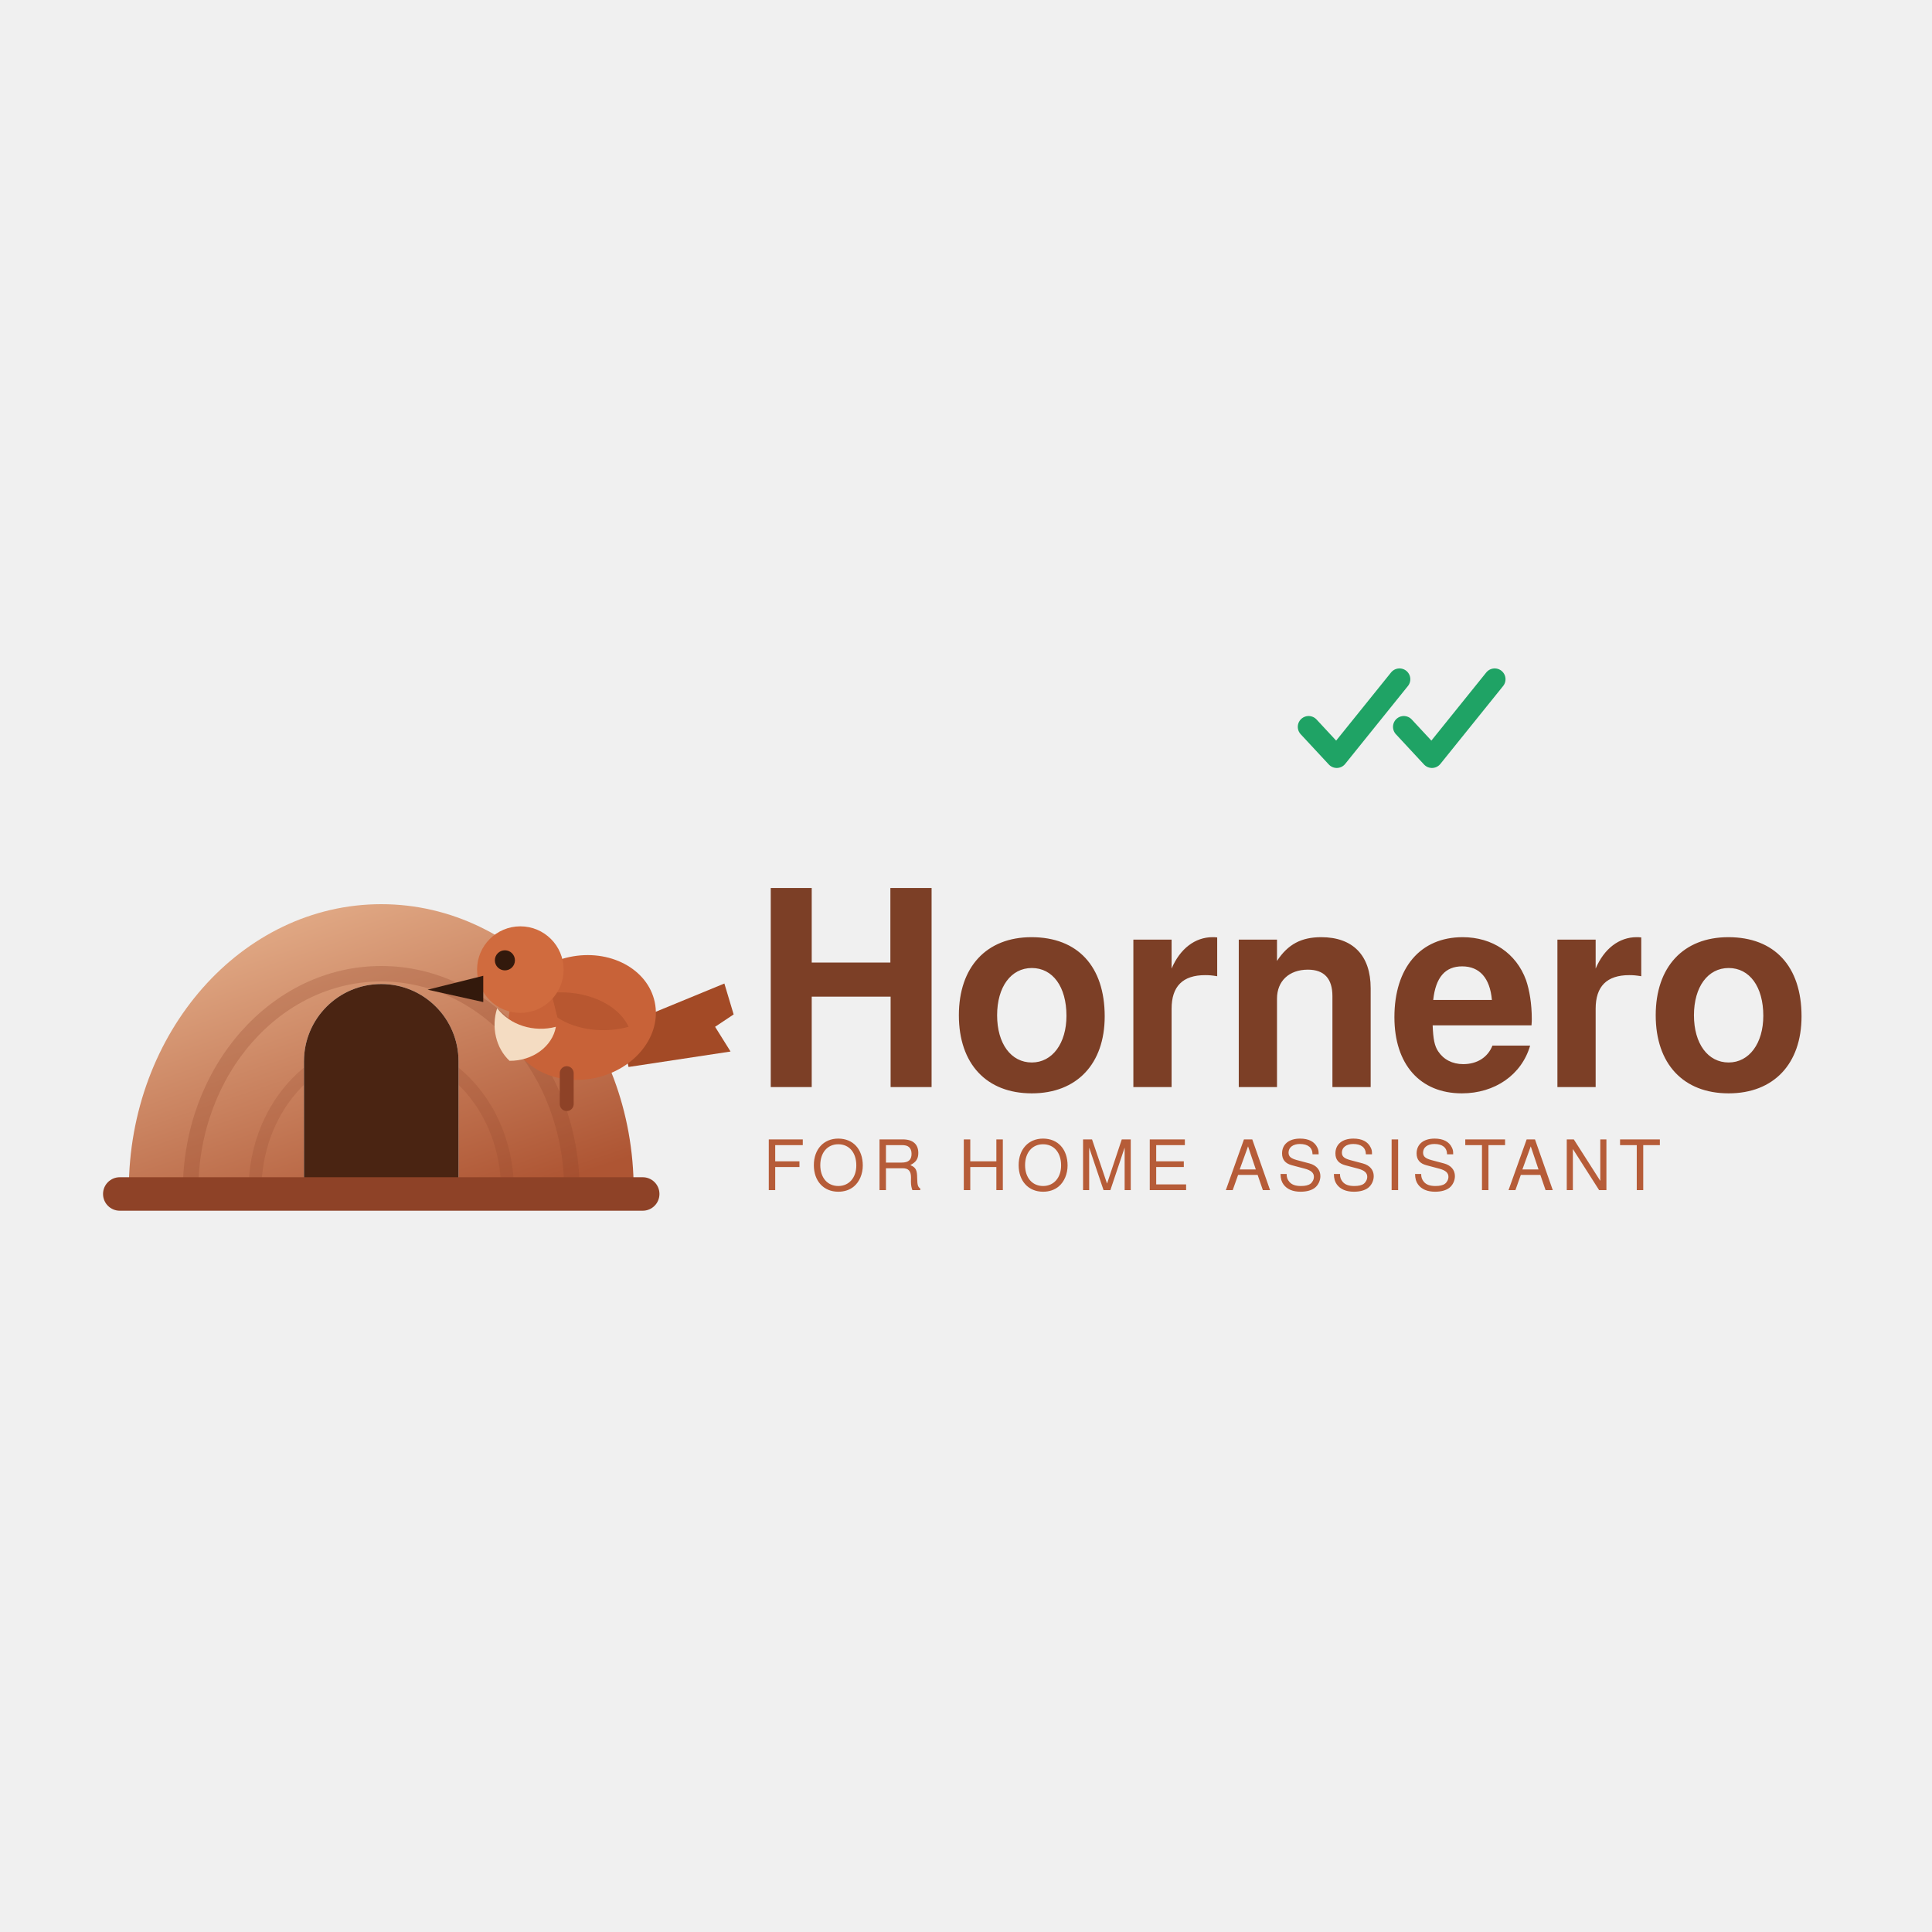
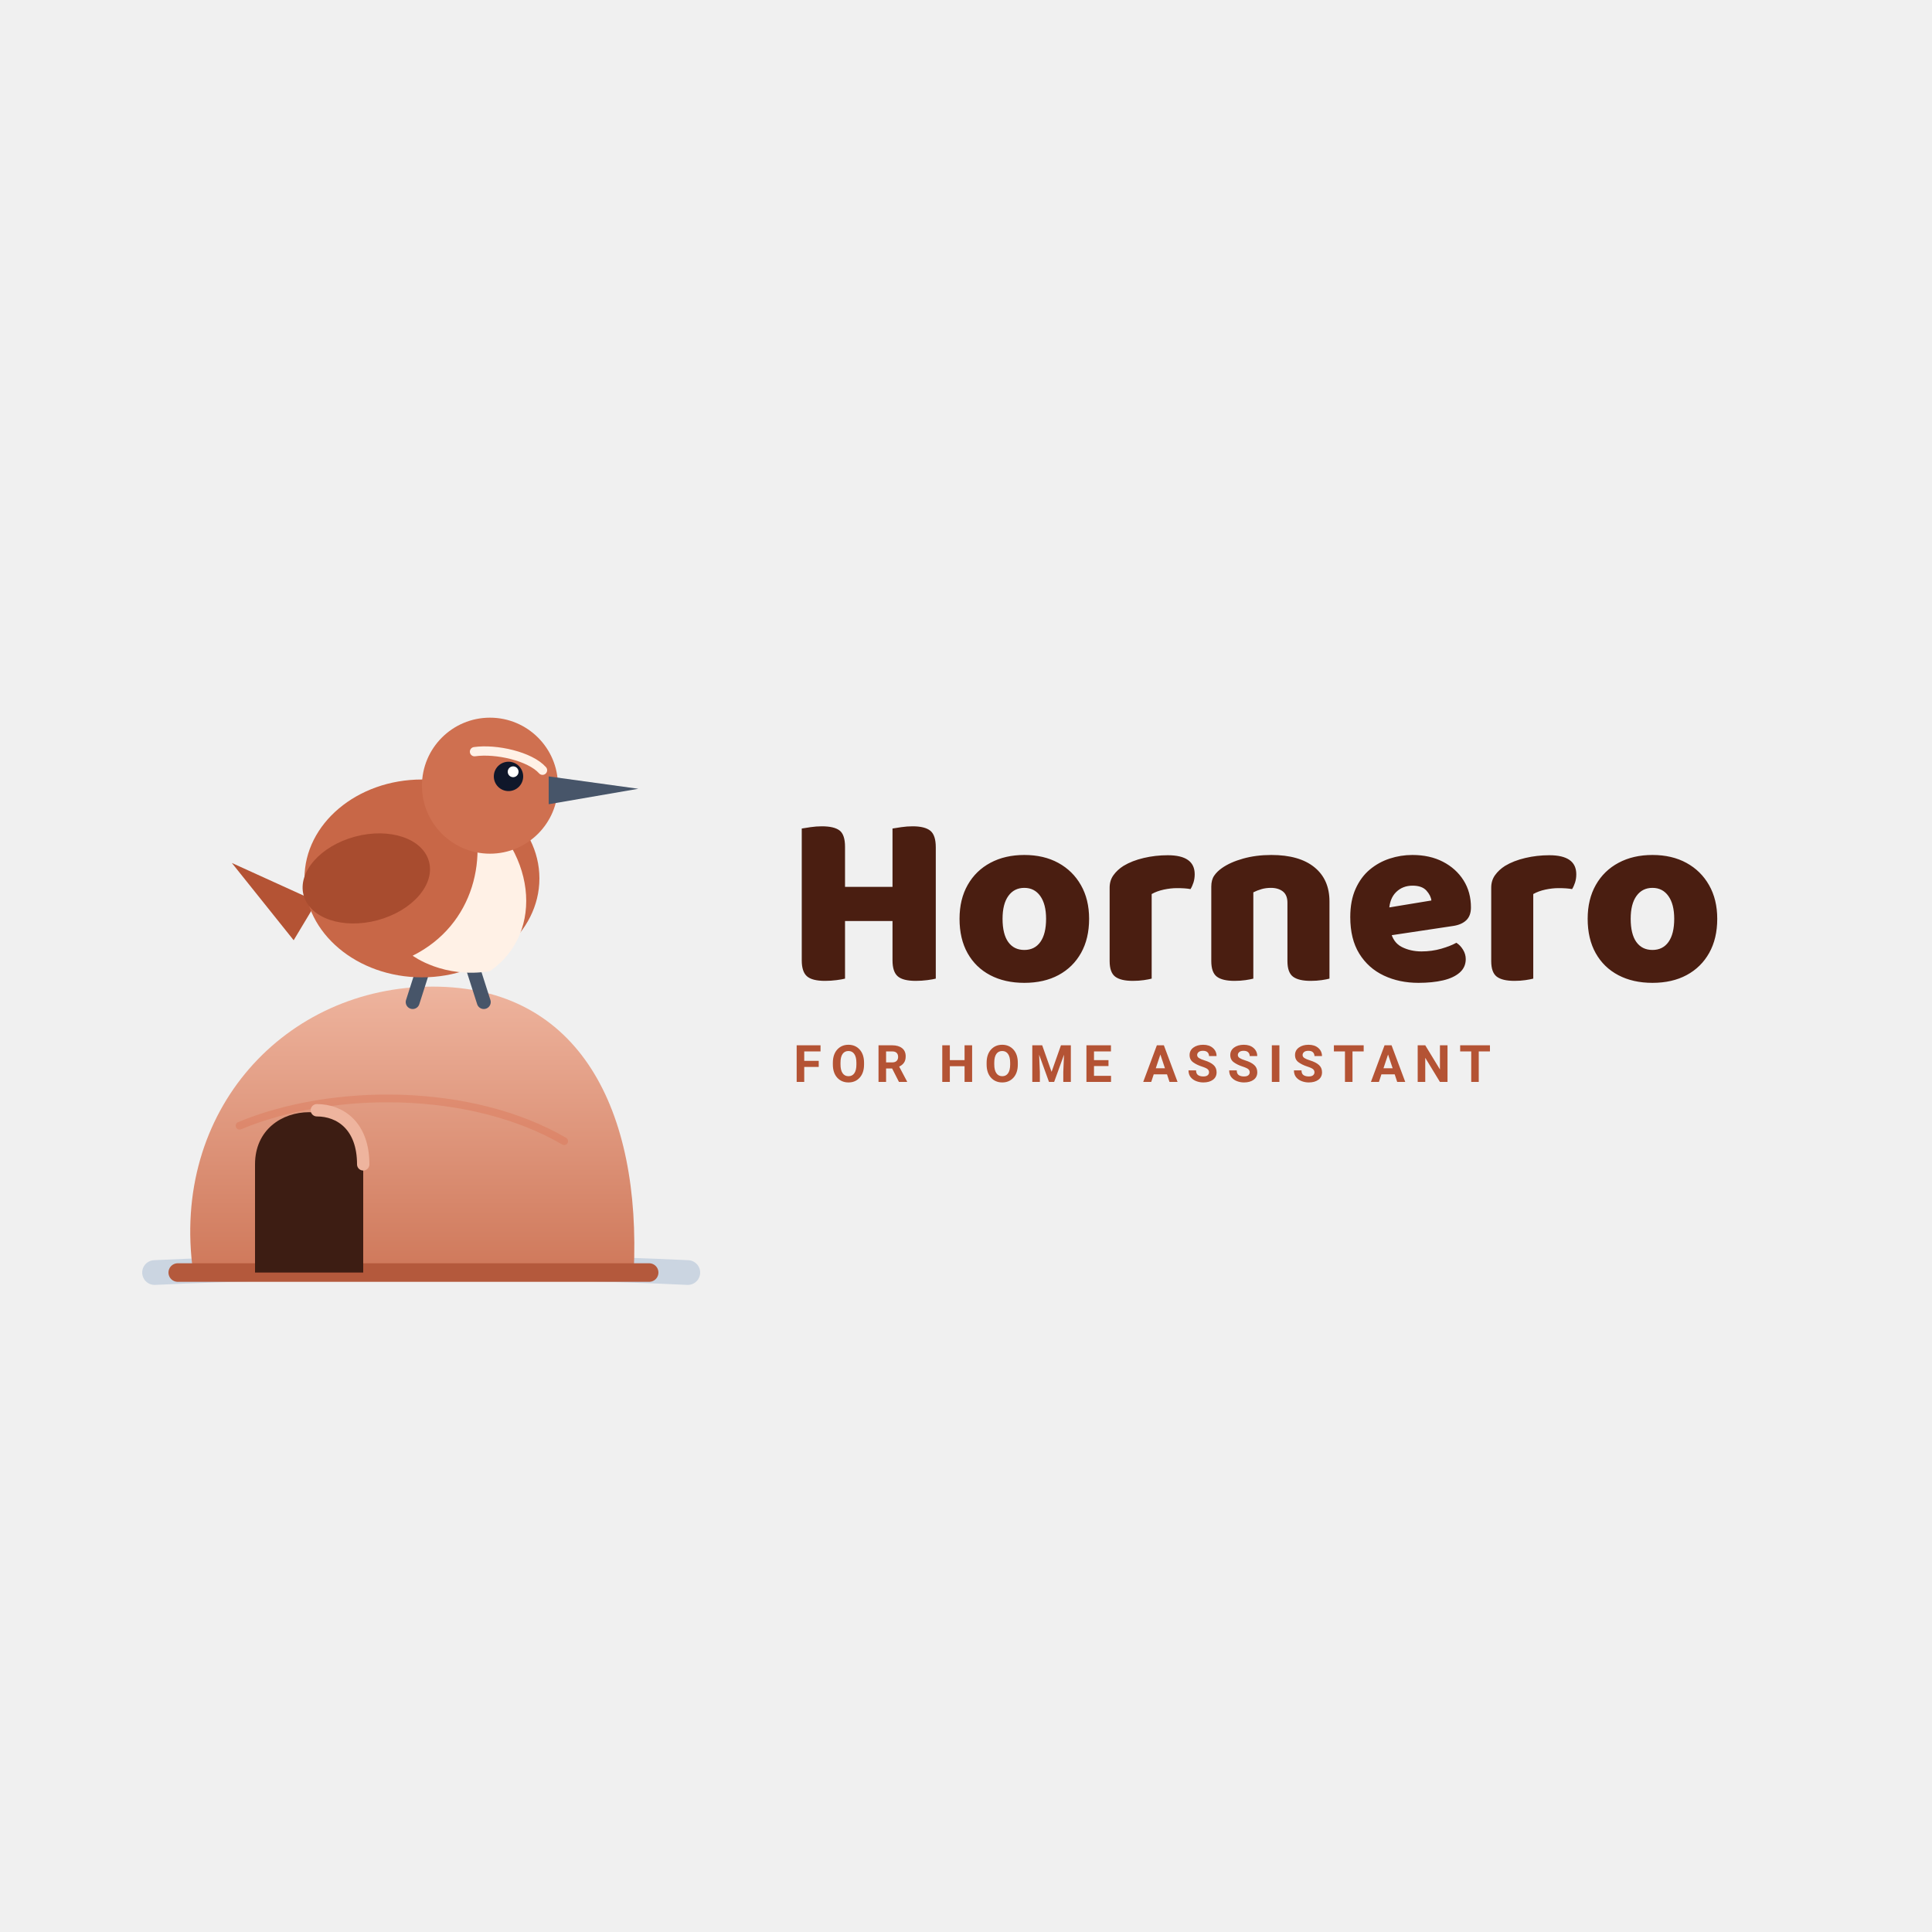
- <svg xmlns="http://www.w3.org/2000/svg" viewBox="0 0 750 750" width="750" height="750">
+ <svg xmlns="http://www.w3.org/2000/svg" viewBox="0 0 750 750" width="750" height="750" role="img" aria-label="Hornero - For Home Assistant">
  <defs>
-     <linearGradient id="clay" x1="0.2" y1="0" x2="0.8" y2="1">
-       <stop offset="0%" stop-color="#E5B08C" />
-       <stop offset="100%" stop-color="#AE5533" />
+     <linearGradient id="clay" x1="0%" y1="0%" x2="0%" y2="100%">
+       <stop offset="0%" stop-color="#EEB49E" />
+       <stop offset="100%" stop-color="#CF785A" />
    </linearGradient>
-     <mask id="door">
-       <rect width="750" height="750" fill="#fff" />
-       <path d="M118 462 v-50 a30 30 0 0 1 60 0 v50 Z" fill="#000" />
-     </mask>
  </defs>
-   <g mask="url(#door)">
-     <path d="M50 462 a98 111 0 0 1 196 0 Z" fill="url(#clay)" />
-     <path d="M74 462 a74 84 0 0 1 148 0" fill="none" stroke="#8E4227" stroke-width="6" opacity="0.26" stroke-linecap="round" />
-     <path d="M99 462 a49 56 0 0 1 98 0" fill="none" stroke="#8E4227" stroke-width="5" opacity="0.2" stroke-linecap="round" />
+   <g transform="translate(45, 245) scale(0.60)">
+     <path d="M 25 415 C 130 410, 265 410, 370 415" stroke="#CBD5E1" stroke-width="16" stroke-linecap="round" />
+     <g transform="translate(30, 200)">
+       <path d="M 20 215 C 5 110, 80 30, 175 30 C 270 30, 310 110, 305 215 Z" fill="url(#clay)" />
+       <path d="M 10 215 L 315 215" stroke="#B4593C" stroke-width="12" stroke-linecap="round" />
+       <path d="M 50 120 C 110 95, 200 95, 260 130" fill="none" stroke="#D96E4C" stroke-width="5" opacity="0.35" stroke-linecap="round" />
+       <path d="M 60 215 V 145 C 60 100, 130 100, 130 145 V 215 Z" fill="#3D1D13" />
+       <path d="M 130 145 C 130 120, 115 110, 100 110" fill="none" stroke="#EEB49E" stroke-width="8" stroke-linecap="round" />
+     </g>
+     <g transform="translate(110, 10)">
+       <path d="M 90 205 L 82 230 M 120 205 L 128 230" stroke="#475569" stroke-width="9" stroke-linecap="round" />
+       <path d="M 20 165 L -35 140 L 5 190 Z" fill="#B45334" />
+       <ellipse cx="88" cy="150" rx="76" ry="64" fill="#C86747" />
+       <path d="M 118 100 C 162 130, 168 185, 132 210 C 102 215, 82 200, 82 200 C 122 180, 132 135, 118 100 Z" fill="#FFF1E6" />
+       <ellipse cx="52" cy="150" rx="42" ry="28" transform="rotate(-15 52 150)" fill="#A84C2F" />
+       <circle cx="132" cy="90" r="44" fill="#CF7050" />
+       <path d="M 122 68 C 136 66, 158 71, 166 80" stroke="#FFF1E6" stroke-width="6" stroke-linecap="round" fill="none" />
+       <circle cx="144" cy="84" r="9.5" fill="#0F172A" />
+       <circle cx="147" cy="81" r="3.5" fill="#FFFFFF" />
+       <path d="M 170 84 L 228 92 L 170 102 Z" fill="#475569" />
+     </g>
  </g>
-   <path d="M118 462 v-50 a30 30 0 0 1 60 0 v50 Z" fill="#4A2412" />
-   <rect x="40" y="457" width="216" height="13" rx="6.5" fill="#8E4227" />
-   <g transform="translate(226 395) scale(0.6)">
-     <path d="M24 6 L92 -22 L98 -2 L86 6 L96 22 L30 32 Z" fill="#A34A26" />
-     <ellipse cx="0" cy="0" rx="48" ry="40" transform="rotate(-12)" fill="#C86238" />
-     <path d="M-20 -16 a46 32 0 0 1 50 22 a42 28 0 0 1 -46 -6 Z" fill="#A34A26" opacity="0.45" />
-     <circle cx="-40" cy="-31" r="28" fill="#D06B3E" />
-     <path d="M-17 6 a30 26 0 0 1 -30 22 a26 30 0 0 1 -8 -34 a34 30 0 0 0 38 12 Z" fill="#F4DCC2" />
-     <circle cx="-50" cy="-37" r="6.5" fill="#33190C" />
-     <path d="M-64 -27 L-100 -18 L-64 -10 Z" fill="#33190C" />
-     <path d="M-10 36 v20" stroke="#8E4227" stroke-width="9" stroke-linecap="round" />
+   <g transform="translate(305, 380)">
+     <path d="M6.24-7.20L6.24-42.43L23.04-42.43L23.04-0.10Q21.98 0.19 19.78 0.48Q17.57 0.77 15.26 0.77Q10.27 0.77 8.26-1.01Q6.24-2.78 6.24-7.20M23.04-51.26L23.04-20.26L6.24-20.26L6.24-58.37Q7.39-58.56 9.65-58.90Q11.90-59.23 14.02-59.23Q18.82-59.23 20.93-57.60Q23.04-55.97 23.04-51.26M41.47-7.20L41.47-42.43L58.27-42.43L58.27-0.10Q57.22 0.19 55.01 0.48Q52.80 0.77 50.50 0.77Q45.50 0.77 43.49-1.01Q41.47-2.78 41.47-7.20M58.27-51.07L58.27-20.26L41.47-20.26L41.47-58.37Q42.62-58.56 44.88-58.90Q47.14-59.23 49.25-59.23Q54.05-59.23 56.16-57.50Q58.27-55.78 58.27-51.07M51.17-35.71L51.17-22.46L13.44-22.46L13.44-35.71L51.17-35.71M117.79-23.33Q117.79-15.65 114.67-10.08Q111.55-4.51 105.94-1.49Q100.32 1.54 92.64 1.54Q85.06 1.54 79.39-1.44Q73.73-4.42 70.61-9.98Q67.49-15.55 67.49-23.33Q67.49-30.91 70.66-36.48Q73.82-42.05 79.49-45.07Q85.15-48.10 92.64-48.10Q100.22-48.10 105.84-45.02Q111.46-41.95 114.62-36.38Q117.79-30.82 117.79-23.33M92.64-35.33Q88.70-35.33 86.45-32.21Q84.19-29.09 84.19-23.33Q84.19-17.38 86.40-14.30Q88.61-11.23 92.64-11.23Q96.67-11.23 98.88-14.35Q101.09-17.47 101.09-23.33Q101.09-28.99 98.83-32.16Q96.58-35.33 92.64-35.33M142.08-32.93L142.08-21.98L125.76-21.98L125.76-35.42Q125.76-38.21 127.25-40.27Q128.74-42.34 131.14-43.87Q134.50-45.89 139.01-46.94Q143.52-48 148.32-48Q158.78-48 158.78-40.61Q158.78-38.88 158.30-37.39Q157.82-35.90 157.15-34.85Q156.19-35.04 154.85-35.14Q153.50-35.23 151.87-35.23Q149.47-35.23 146.78-34.66Q144.10-34.08 142.08-32.93M125.76-6.91L125.76-25.34L142.08-25.34L142.08-0.10Q141.02 0.19 139.06 0.48Q137.09 0.77 134.78 0.77Q130.08 0.77 127.92-0.86Q125.76-2.50 125.76-6.91M211.10-30.05L211.10-21.22L194.78-21.22L194.78-29.57Q194.78-32.54 193.01-33.94Q191.23-35.33 188.35-35.33Q186.43-35.33 184.75-34.85Q183.07-34.37 181.54-33.60L181.54-21.22L165.22-21.22L165.22-35.81Q165.22-38.40 166.32-40.03Q167.42-41.66 169.34-43.01Q172.61-45.31 177.60-46.70Q182.59-48.10 188.54-48.10Q199.39-48.10 205.25-43.34Q211.10-38.59 211.10-30.05M165.22-6.91L165.22-25.34L181.54-25.34L181.54-0.10Q180.48 0.19 178.51 0.48Q176.54 0.77 174.24 0.77Q169.54 0.77 167.38-0.86Q165.22-2.50 165.22-6.91M194.78-6.91L194.78-25.34L211.10-25.34L211.10-0.10Q210.05 0.19 208.08 0.48Q206.11 0.77 203.81 0.77Q199.10 0.77 196.94-0.86Q194.78-2.50 194.78-6.91M259.10-20.54L229.06-16.03L228.48-26.78L250.66-30.43Q250.46-32.35 248.74-34.27Q247.01-36.19 243.36-36.19Q239.52-36.19 236.98-33.70Q234.43-31.20 234.24-26.59L234.82-18.53Q235.78-14.11 239.18-12.38Q242.59-10.66 246.82-10.66Q250.85-10.66 254.50-11.71Q258.14-12.77 260.35-14.02Q261.89-13.06 262.94-11.33Q264-9.60 264-7.68Q264-4.51 261.65-2.45Q259.30-0.38 255.17 0.58Q251.04 1.54 245.66 1.54Q238.18 1.54 232.18-1.30Q226.18-4.13 222.67-9.79Q219.17-15.46 219.17-24Q219.17-30.34 221.23-34.94Q223.30-39.55 226.75-42.43Q230.21-45.31 234.48-46.70Q238.75-48.10 243.26-48.10Q250.08-48.10 255.17-45.46Q260.26-42.82 263.14-38.26Q266.02-33.70 266.02-27.74Q266.02-24.48 264.19-22.75Q262.37-21.02 259.10-20.54M290.21-32.93L290.21-21.98L273.89-21.98L273.89-35.42Q273.89-38.21 275.38-40.27Q276.86-42.34 279.26-43.87Q282.62-45.89 287.14-46.94Q291.65-48 296.45-48Q306.91-48 306.91-40.61Q306.91-38.88 306.43-37.39Q305.95-35.90 305.28-34.85Q304.32-35.04 302.98-35.14Q301.63-35.23 300-35.23Q297.60-35.23 294.91-34.66Q292.22-34.08 290.21-32.93M273.89-6.91L273.89-25.34L290.21-25.34L290.21-0.10Q289.15 0.19 287.18 0.48Q285.22 0.77 282.91 0.77Q278.21 0.77 276.05-0.86Q273.89-2.50 273.89-6.91M361.63-23.33Q361.63-15.65 358.51-10.08Q355.39-4.51 349.78-1.49Q344.16 1.54 336.48 1.54Q328.90 1.54 323.23-1.44Q317.57-4.42 314.45-9.98Q311.33-15.55 311.33-23.33Q311.33-30.91 314.50-36.48Q317.66-42.05 323.33-45.07Q328.99-48.10 336.48-48.10Q344.06-48.10 349.68-45.02Q355.30-41.95 358.46-36.38Q361.63-30.82 361.63-23.33M336.48-35.33Q332.54-35.33 330.29-32.21Q328.03-29.09 328.03-23.33Q328.03-17.38 330.24-14.30Q332.45-11.23 336.48-11.23Q340.51-11.23 342.72-14.35Q344.93-17.47 344.93-23.33Q344.93-28.99 342.67-32.16Q340.42-35.33 336.48-35.33" fill="#4A1E11" />
  </g>
-   <g transform="translate(508 262) scale(0.42)" stroke="#1FA365" stroke-width="20" stroke-linecap="round" stroke-linejoin="round" fill="none">
-     <path d="M0 48 L26 76 L84 4" />
-     <path d="M88 48 L114 76 L172 4" />
-   </g>
-   <text x="292" y="422" font-family="Avenir Next, Helvetica Neue, Helvetica, Arial, sans-serif" font-size="106" font-weight="600" fill="#7C3F26">Hornero</text>
-   <text x="296" y="462" font-family="Avenir Next, Helvetica Neue, Helvetica, Arial, sans-serif" font-size="27" font-weight="500" fill="#B65C38" letter-spacing="3">FOR HOME ASSISTANT</text>
+   <text x="308" y="420" font-family="-apple-system, BlinkMacSystemFont, 'Avenir Next', 'Segoe UI', Roboto, sans-serif" font-size="20" font-weight="700" fill="#B45334" letter-spacing="3.5px">FOR HOME ASSISTANT</text>
</svg>
